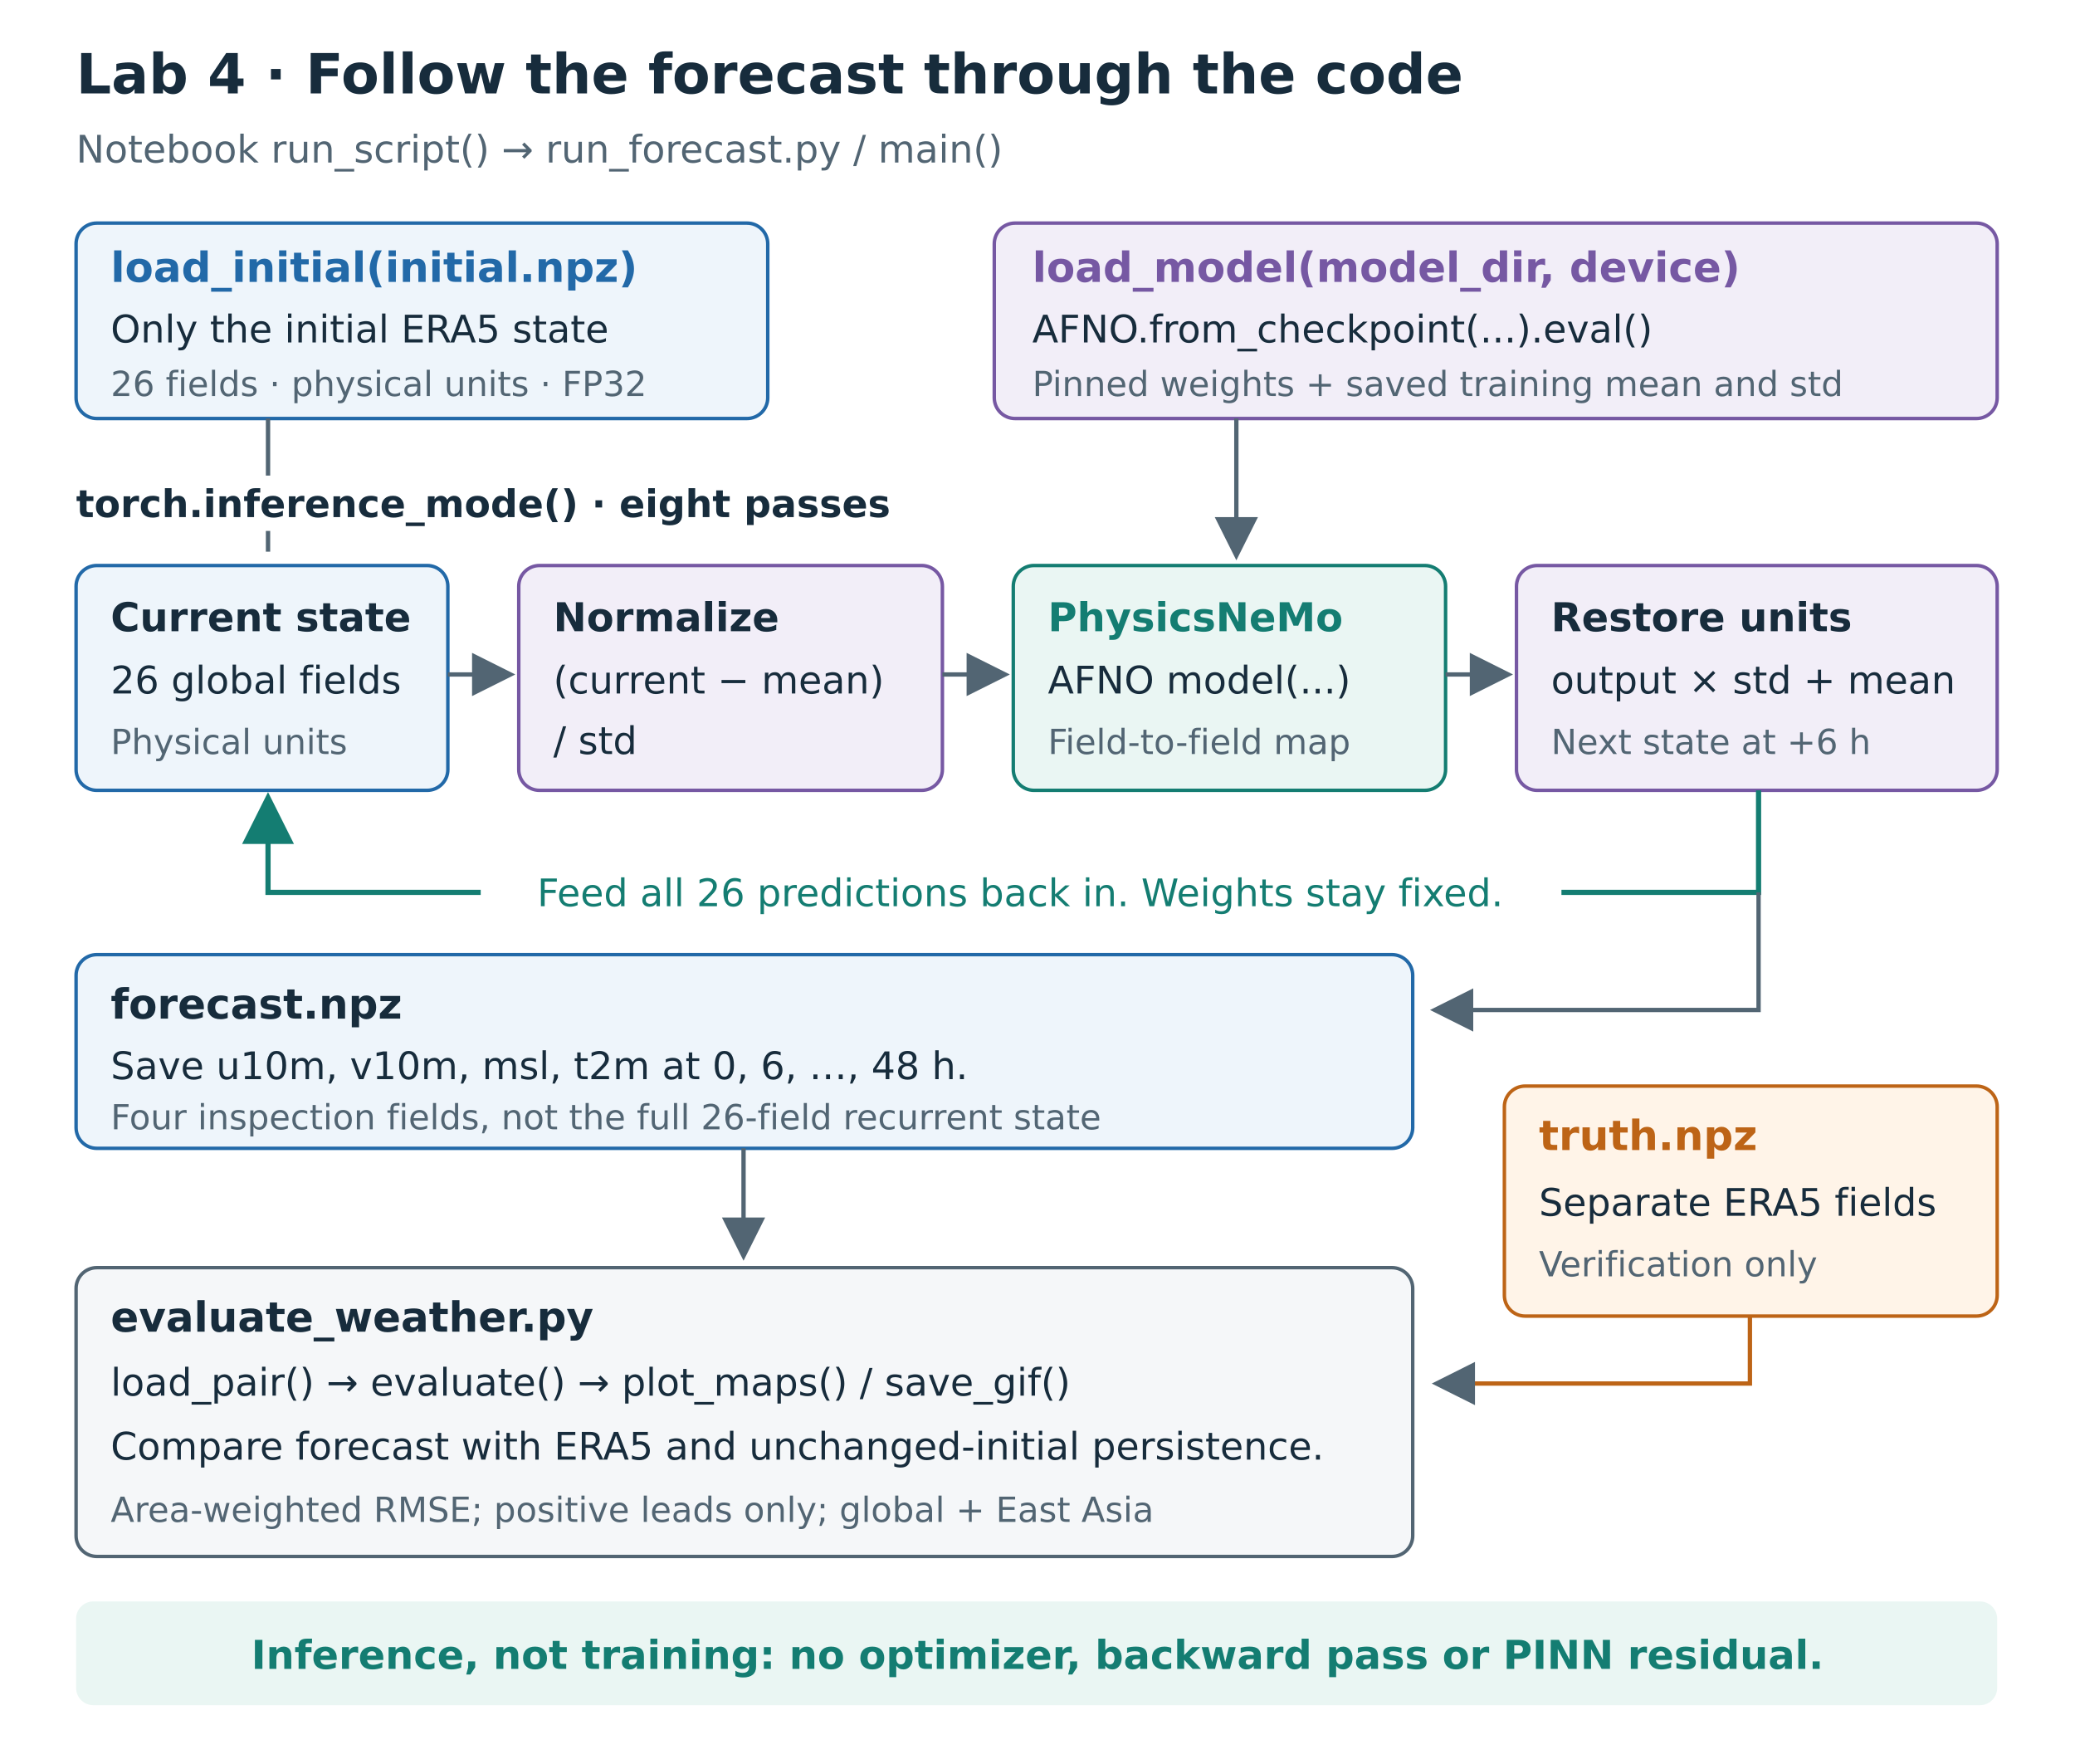
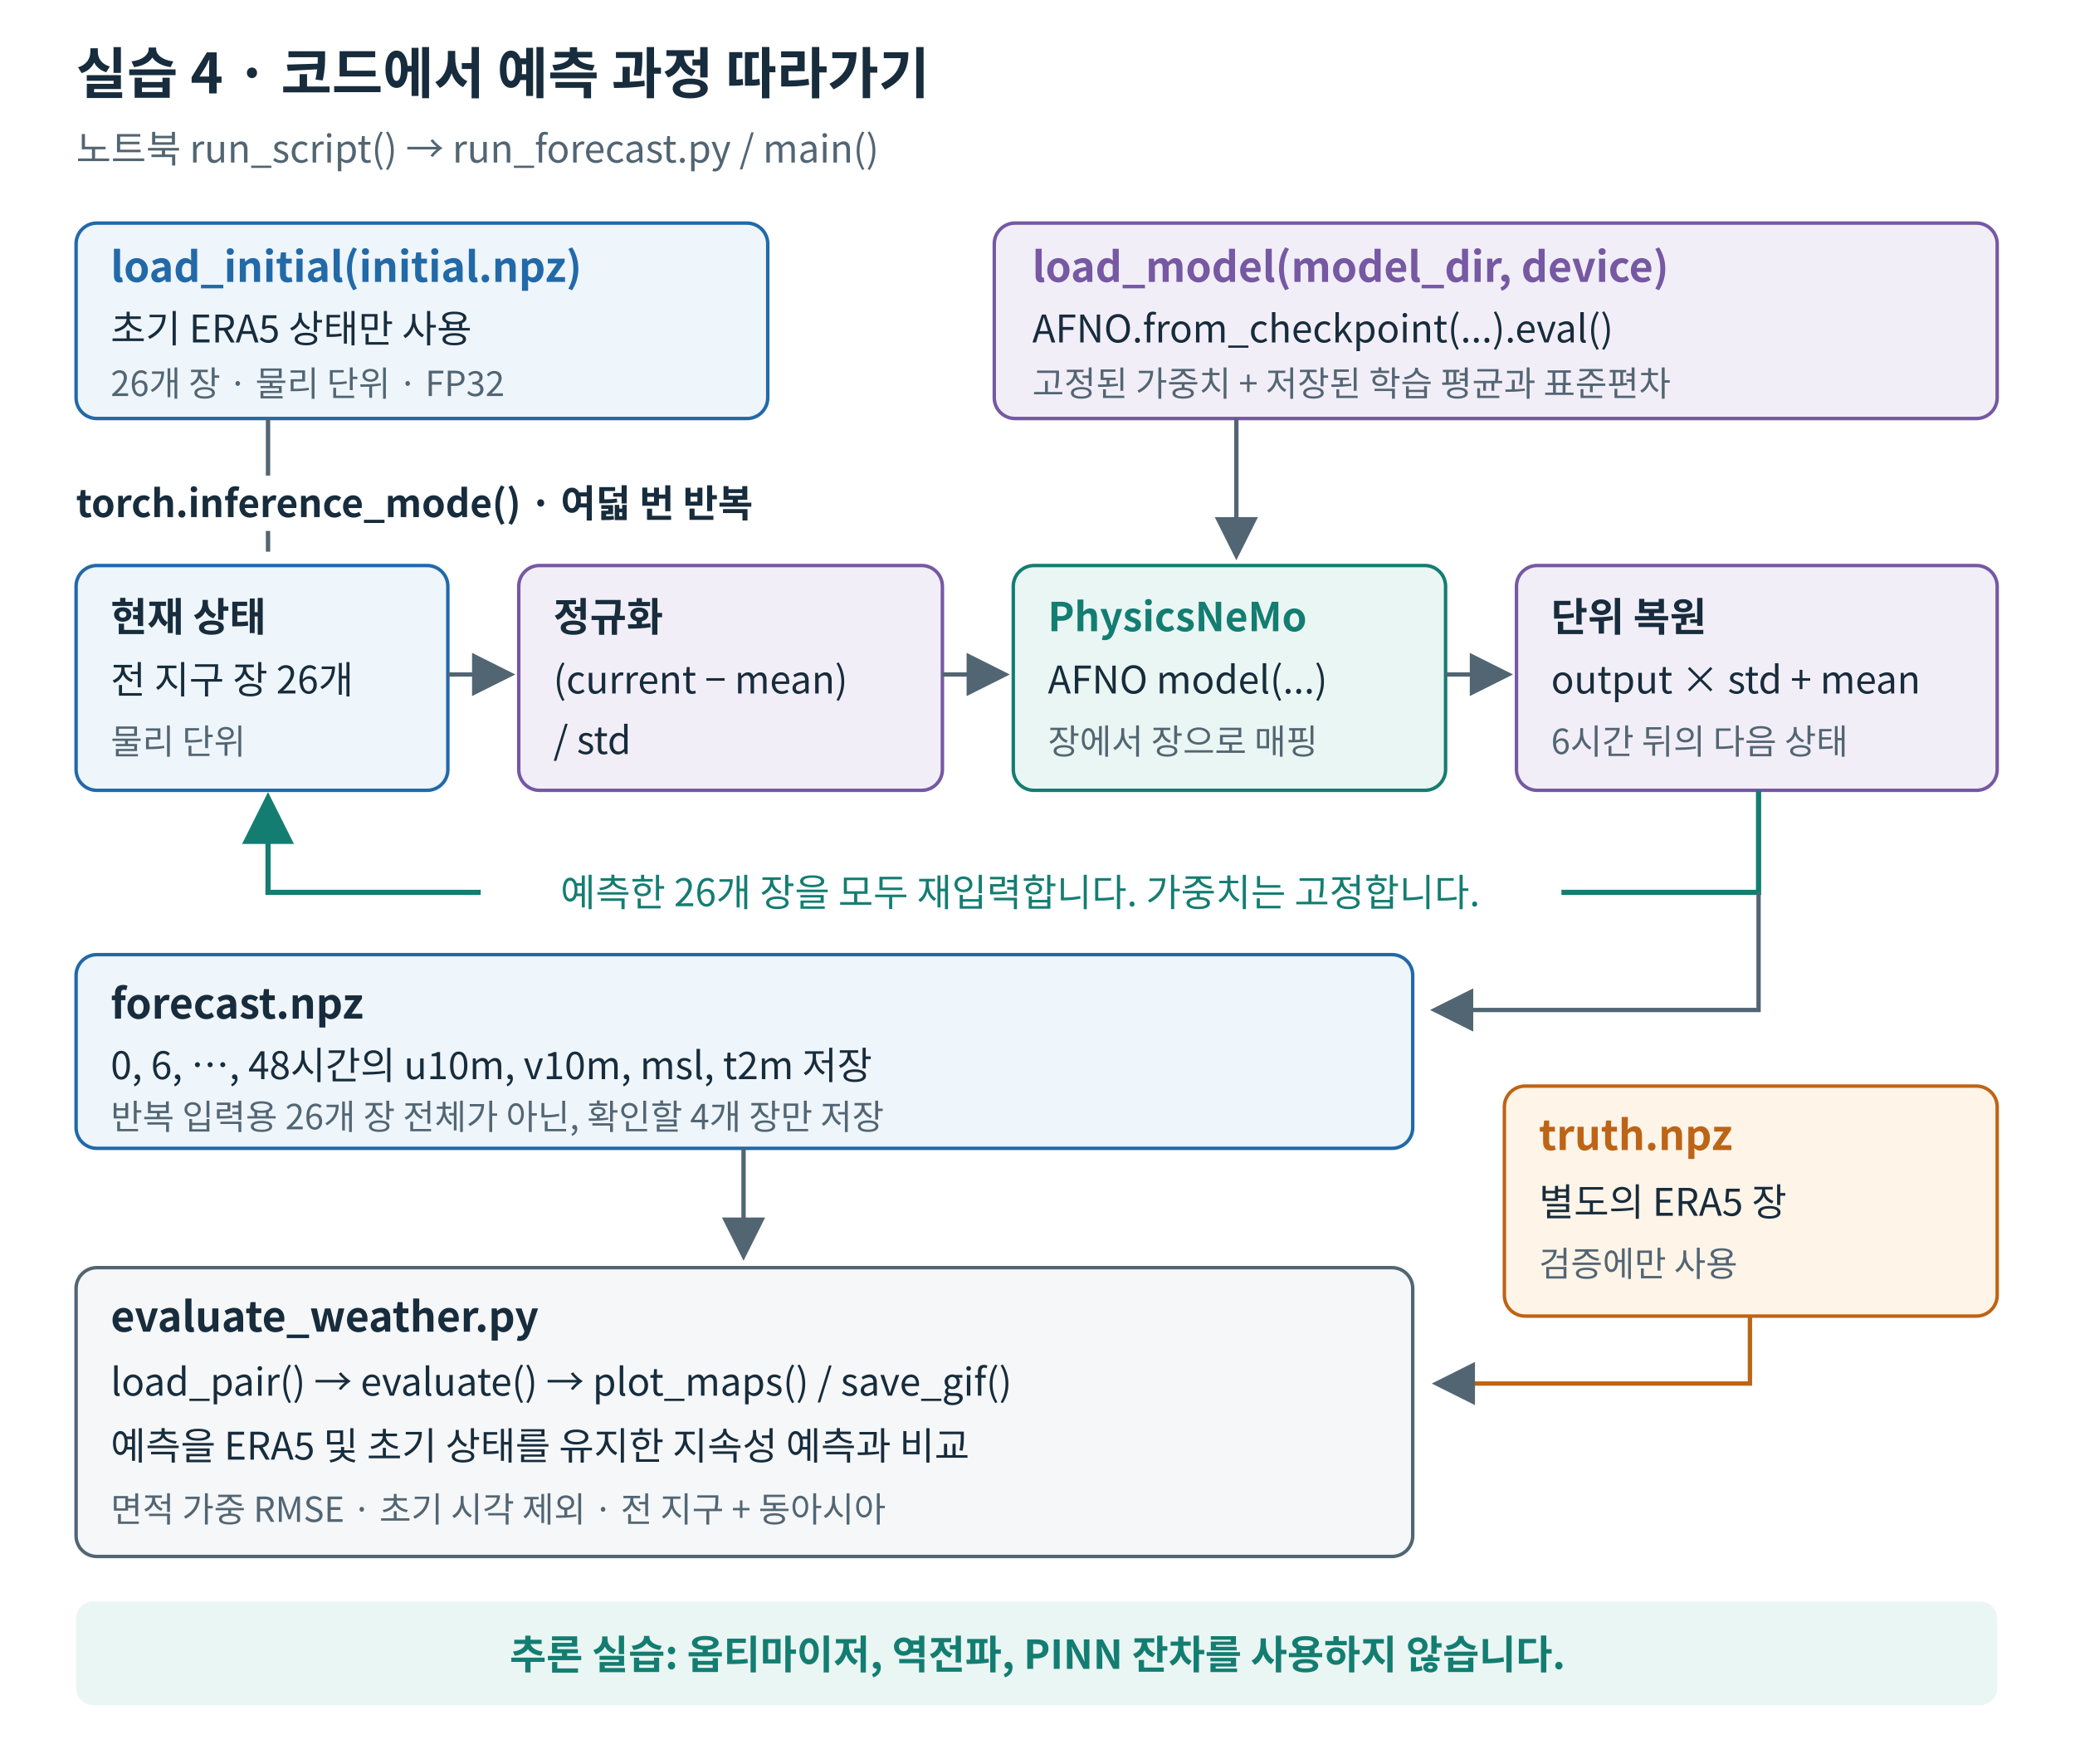
<svg xmlns="http://www.w3.org/2000/svg" width="1200" height="1020" viewBox="0 0 1200 1020" role="img" aria-labelledby="title desc">
  <defs>
    <marker id="arrow" markerWidth="10" markerHeight="10" refX="8" refY="5" orient="auto">
      <path d="M0 0L10 5L0 10Z" fill="#526573" />
    </marker>
    <marker id="loop" markerWidth="10" markerHeight="10" refX="8" refY="5" orient="auto">
      <path d="M0 0L10 5L0 10Z" fill="#147d72" />
    </marker>
  </defs>
  <rect width="1200" height="1020" fill="#ffffff" />
-   <g font-family="DejaVu Sans, Arial, sans-serif" fill="#172c3c">
-     <text x="44" y="54" font-size="32" font-weight="700">Lab 4 · Follow the forecast through the code</text>
-     <text x="44" y="94" font-size="22" fill="#526573">Notebook run_script() → run_forecast.py / main()</text>
+   <g font-family="Noto Sans CJK KR, Noto Sans KR, Malgun Gothic, Apple SD Gothic Neo, DejaVu Sans, Arial, sans-serif" fill="#172c3c">
+     <text x="44" y="54" font-size="32" font-weight="700">실습 4 · 코드에서 예측 과정 따라가기</text>
+     <text x="44" y="94" font-size="22" fill="#526573">노트북 run_script() → run_forecast.py / main()</text>
    <rect x="44" y="129" width="400" height="113" rx="12" fill="#eef5fb" stroke="#2269a8" stroke-width="2" />
    <text x="64" y="163" font-size="24" font-weight="700" fill="#2269a8">load_initial(initial.npz)</text>
-     <text x="64" y="198" font-size="22">Only the initial ERA5 state</text>
-     <text x="64" y="229" font-size="20" fill="#526573">26 fields · physical units · FP32</text>
+     <text x="64" y="198" font-size="22">초기 ERA5 상태만 사용</text>
+     <text x="64" y="229" font-size="20" fill="#526573">26개 장 · 물리 단위 · FP32</text>
    <rect x="575" y="129" width="580" height="113" rx="12" fill="#f2eef8" stroke="#7658a3" stroke-width="2" />
    <text x="597" y="163" font-size="24" font-weight="700" fill="#7658a3">load_model(model_dir, device)</text>
    <text x="597" y="198" font-size="22">AFNO.from_checkpoint(...).eval()</text>
-     <text x="597" y="229" font-size="20" fill="#526573">Pinned weights + saved training mean and std</text>
+     <text x="597" y="229" font-size="20" fill="#526573">고정된 가중치 + 저장된 학습 평균과 표준편차</text>
    <path d="M155 242V319M715 242V319" fill="none" stroke="#526573" stroke-width="2.5" marker-end="url(#arrow)" />
    <rect x="44" y="275" width="478" height="32" fill="#ffffff" />
-     <text x="44" y="299" font-size="22" font-weight="700">torch.inference_mode() · eight passes</text>
+     <text x="44" y="299" font-size="22" font-weight="700">torch.inference_mode() · 여덟 번 반복</text>
    <g stroke-width="2">
      <rect x="44" y="327" width="215" height="130" rx="12" fill="#eef5fb" stroke="#2269a8" />
      <rect x="300" y="327" width="245" height="130" rx="12" fill="#f2eef8" stroke="#7658a3" />
      <rect x="586" y="327" width="250" height="130" rx="12" fill="#eaf6f3" stroke="#147d72" />
      <rect x="877" y="327" width="278" height="130" rx="12" fill="#f2eef8" stroke="#7658a3" />
    </g>
-     <text x="64" y="365" font-size="23" font-weight="700">Current state</text>
-     <text x="64" y="401" font-size="22">26 global fields</text>
-     <text x="64" y="436" font-size="20" fill="#526573">Physical units</text>
-     <text x="320" y="365" font-size="23" font-weight="700">Normalize</text>
+     <text x="64" y="365" font-size="23" font-weight="700">현재 상태</text>
+     <text x="64" y="401" font-size="22">전 지구 장 26개</text>
+     <text x="64" y="436" font-size="20" fill="#526573">물리 단위</text>
+     <text x="320" y="365" font-size="23" font-weight="700">정규화</text>
    <text x="320" y="401" font-size="22">(current − mean)</text>
    <text x="320" y="436" font-size="22">/ std</text>
    <text x="606" y="365" font-size="23" font-weight="700" fill="#147d72">PhysicsNeMo</text>
    <text x="606" y="401" font-size="22">AFNO model(...)</text>
-     <text x="606" y="436" font-size="20" fill="#526573">Field-to-field map</text>
-     <text x="897" y="365" font-size="23" font-weight="700">Restore units</text>
+     <text x="606" y="436" font-size="20" fill="#526573">장에서 장으로 매핑</text>
+     <text x="897" y="365" font-size="23" font-weight="700">단위 복원</text>
    <text x="897" y="401" font-size="22">output × std + mean</text>
-     <text x="897" y="436" font-size="20" fill="#526573">Next state at +6 h</text>
+     <text x="897" y="436" font-size="20" fill="#526573">6시간 뒤의 다음 상태</text>
    <g fill="none" stroke="#526573" stroke-width="2.5">
      <path d="M259 390H293" marker-end="url(#arrow)" />
      <path d="M545 390H579" marker-end="url(#arrow)" />
      <path d="M836 390H870" marker-end="url(#arrow)" />
    </g>
    <path d="M1017 457V516H155V464" fill="none" stroke="#147d72" stroke-width="3" marker-end="url(#loop)" />
    <rect x="278" y="498" width="625" height="38" fill="#ffffff" />
-     <text x="590" y="524" font-size="22" fill="#147d72" text-anchor="middle">Feed all 26 predictions back in. Weights stay fixed.</text>
+     <text x="590" y="524" font-size="22" fill="#147d72" text-anchor="middle">예측한 26개 장을 모두 재입력합니다. 가중치는 고정합니다.</text>
    <path d="M1017 516V584H832" fill="none" stroke="#526573" stroke-width="2.5" marker-end="url(#arrow)" />
    <rect x="44" y="552" width="773" height="112" rx="12" fill="#eef5fb" stroke="#2269a8" stroke-width="2" />
    <text x="64" y="589" font-size="24" font-weight="700">forecast.npz</text>
-     <text x="64" y="624" font-size="22">Save u10m, v10m, msl, t2m at 0, 6, …, 48 h.</text>
-     <text x="64" y="653" font-size="20" fill="#526573">Four inspection fields, not the full 26-field recurrent state</text>
+     <text x="64" y="624" font-size="22">0, 6, …, 48시간의 u10m, v10m, msl, t2m 저장</text>
+     <text x="64" y="653" font-size="20" fill="#526573">반복 입력용 26개 장 전체가 아닌, 확인할 4개 장만 저장</text>
    <path d="M430 664V724" fill="none" stroke="#526573" stroke-width="2.5" marker-end="url(#arrow)" />
    <rect x="870" y="628" width="285" height="133" rx="12" fill="#fff4e8" stroke="#bd6416" stroke-width="2" />
    <text x="890" y="665" font-size="24" font-weight="700" fill="#bd6416">truth.npz</text>
-     <text x="890" y="703" font-size="22">Separate ERA5 fields</text>
-     <text x="890" y="738" font-size="20" fill="#526573">Verification only</text>
+     <text x="890" y="703" font-size="22">별도의 ERA5 장</text>
+     <text x="890" y="738" font-size="20" fill="#526573">검증에만 사용</text>
    <path d="M1012 761V800H833" fill="none" stroke="#bd6416" stroke-width="2.5" marker-end="url(#arrow)" />
    <rect x="44" y="733" width="773" height="167" rx="12" fill="#f5f7f9" stroke="#526573" stroke-width="2" />
    <text x="64" y="770" font-size="24" font-weight="700">evaluate_weather.py</text>
    <text x="64" y="807" font-size="22">load_pair() → evaluate() → plot_maps() / save_gif()</text>
-     <text x="64" y="844" font-size="22">Compare forecast with ERA5 and unchanged-initial persistence.</text>
-     <text x="64" y="880" font-size="20" fill="#526573">Area-weighted RMSE; positive leads only; global + East Asia</text>
+     <text x="64" y="844" font-size="22">예측을 ERA5 및 초기 상태를 유지한 지속성 예측과 비교</text>
+     <text x="64" y="880" font-size="20" fill="#526573">면적 가중 RMSE · 초기 시각 제외 · 전 지구 + 동아시아</text>
    <rect x="44" y="926" width="1111" height="60" rx="10" fill="#eaf6f3" />
-     <text x="600" y="965" font-size="23" font-weight="700" fill="#147d72" text-anchor="middle">Inference, not training: no optimizer, backward pass or PINN residual.</text>
+     <text x="600" y="965" font-size="23" font-weight="700" fill="#147d72" text-anchor="middle">추론 실습: 옵티마이저, 역전파, PINN 잔차를 사용하지 않습니다.</text>
  </g>
</svg>
